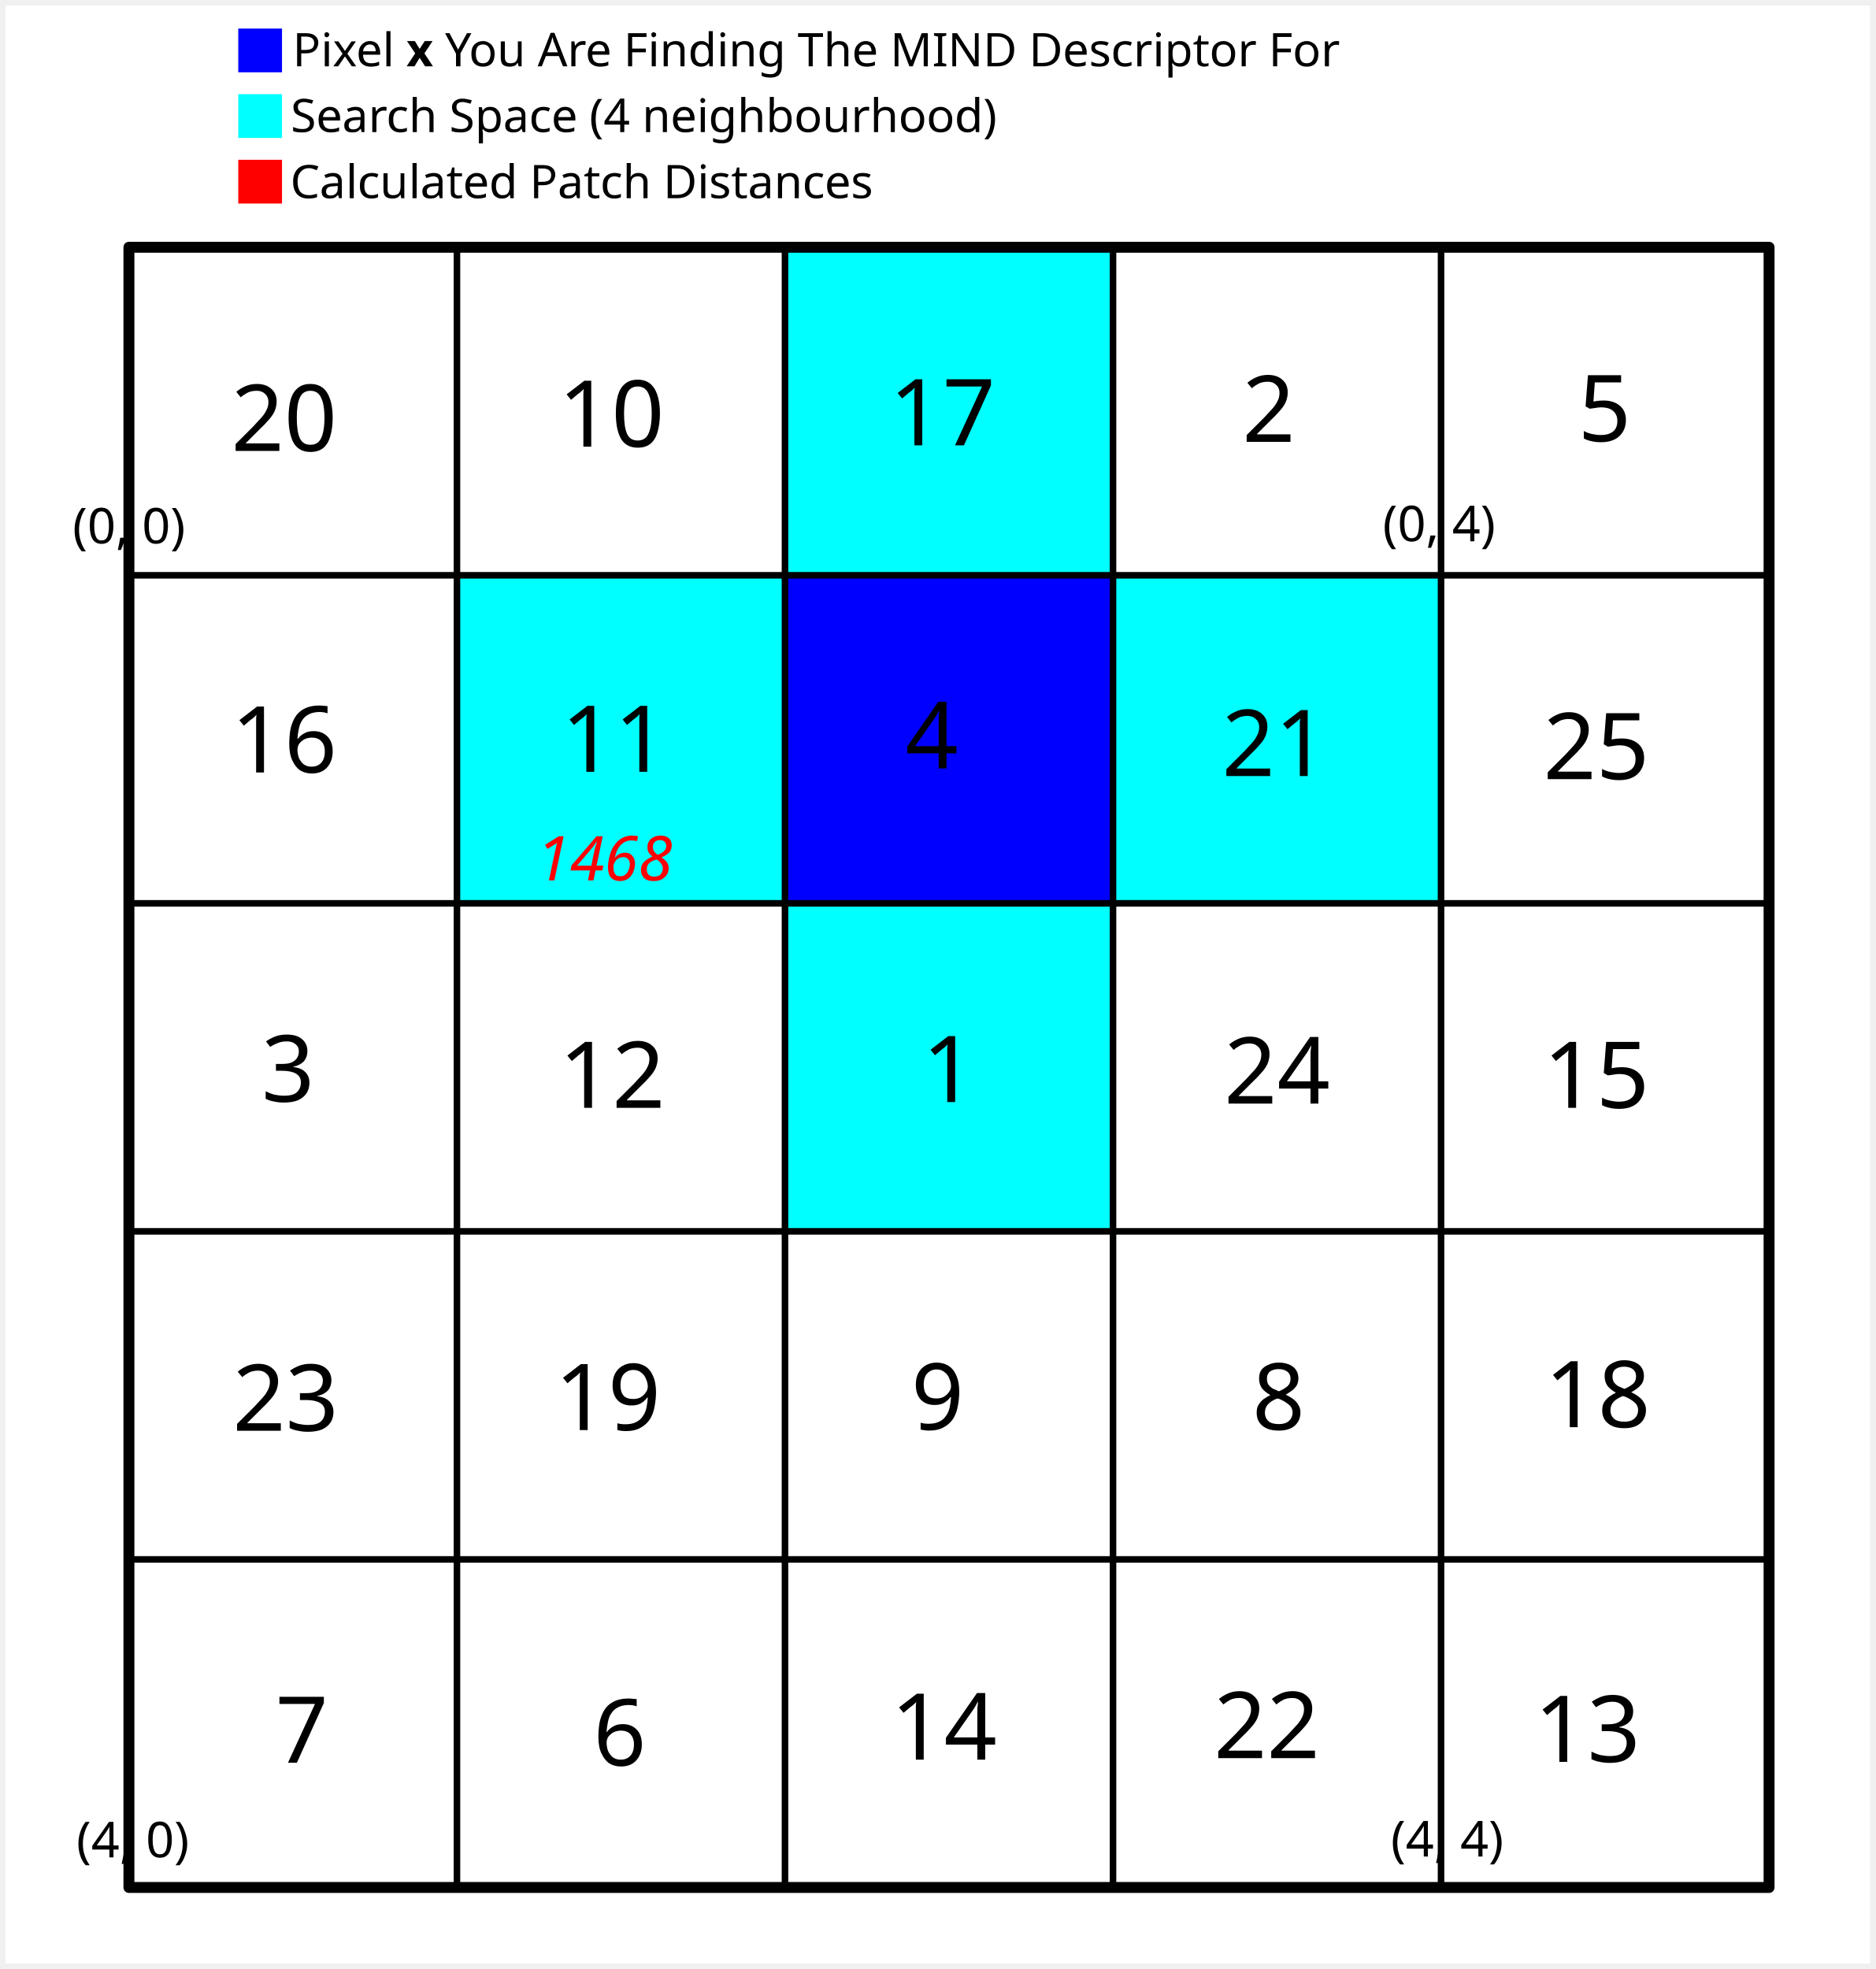
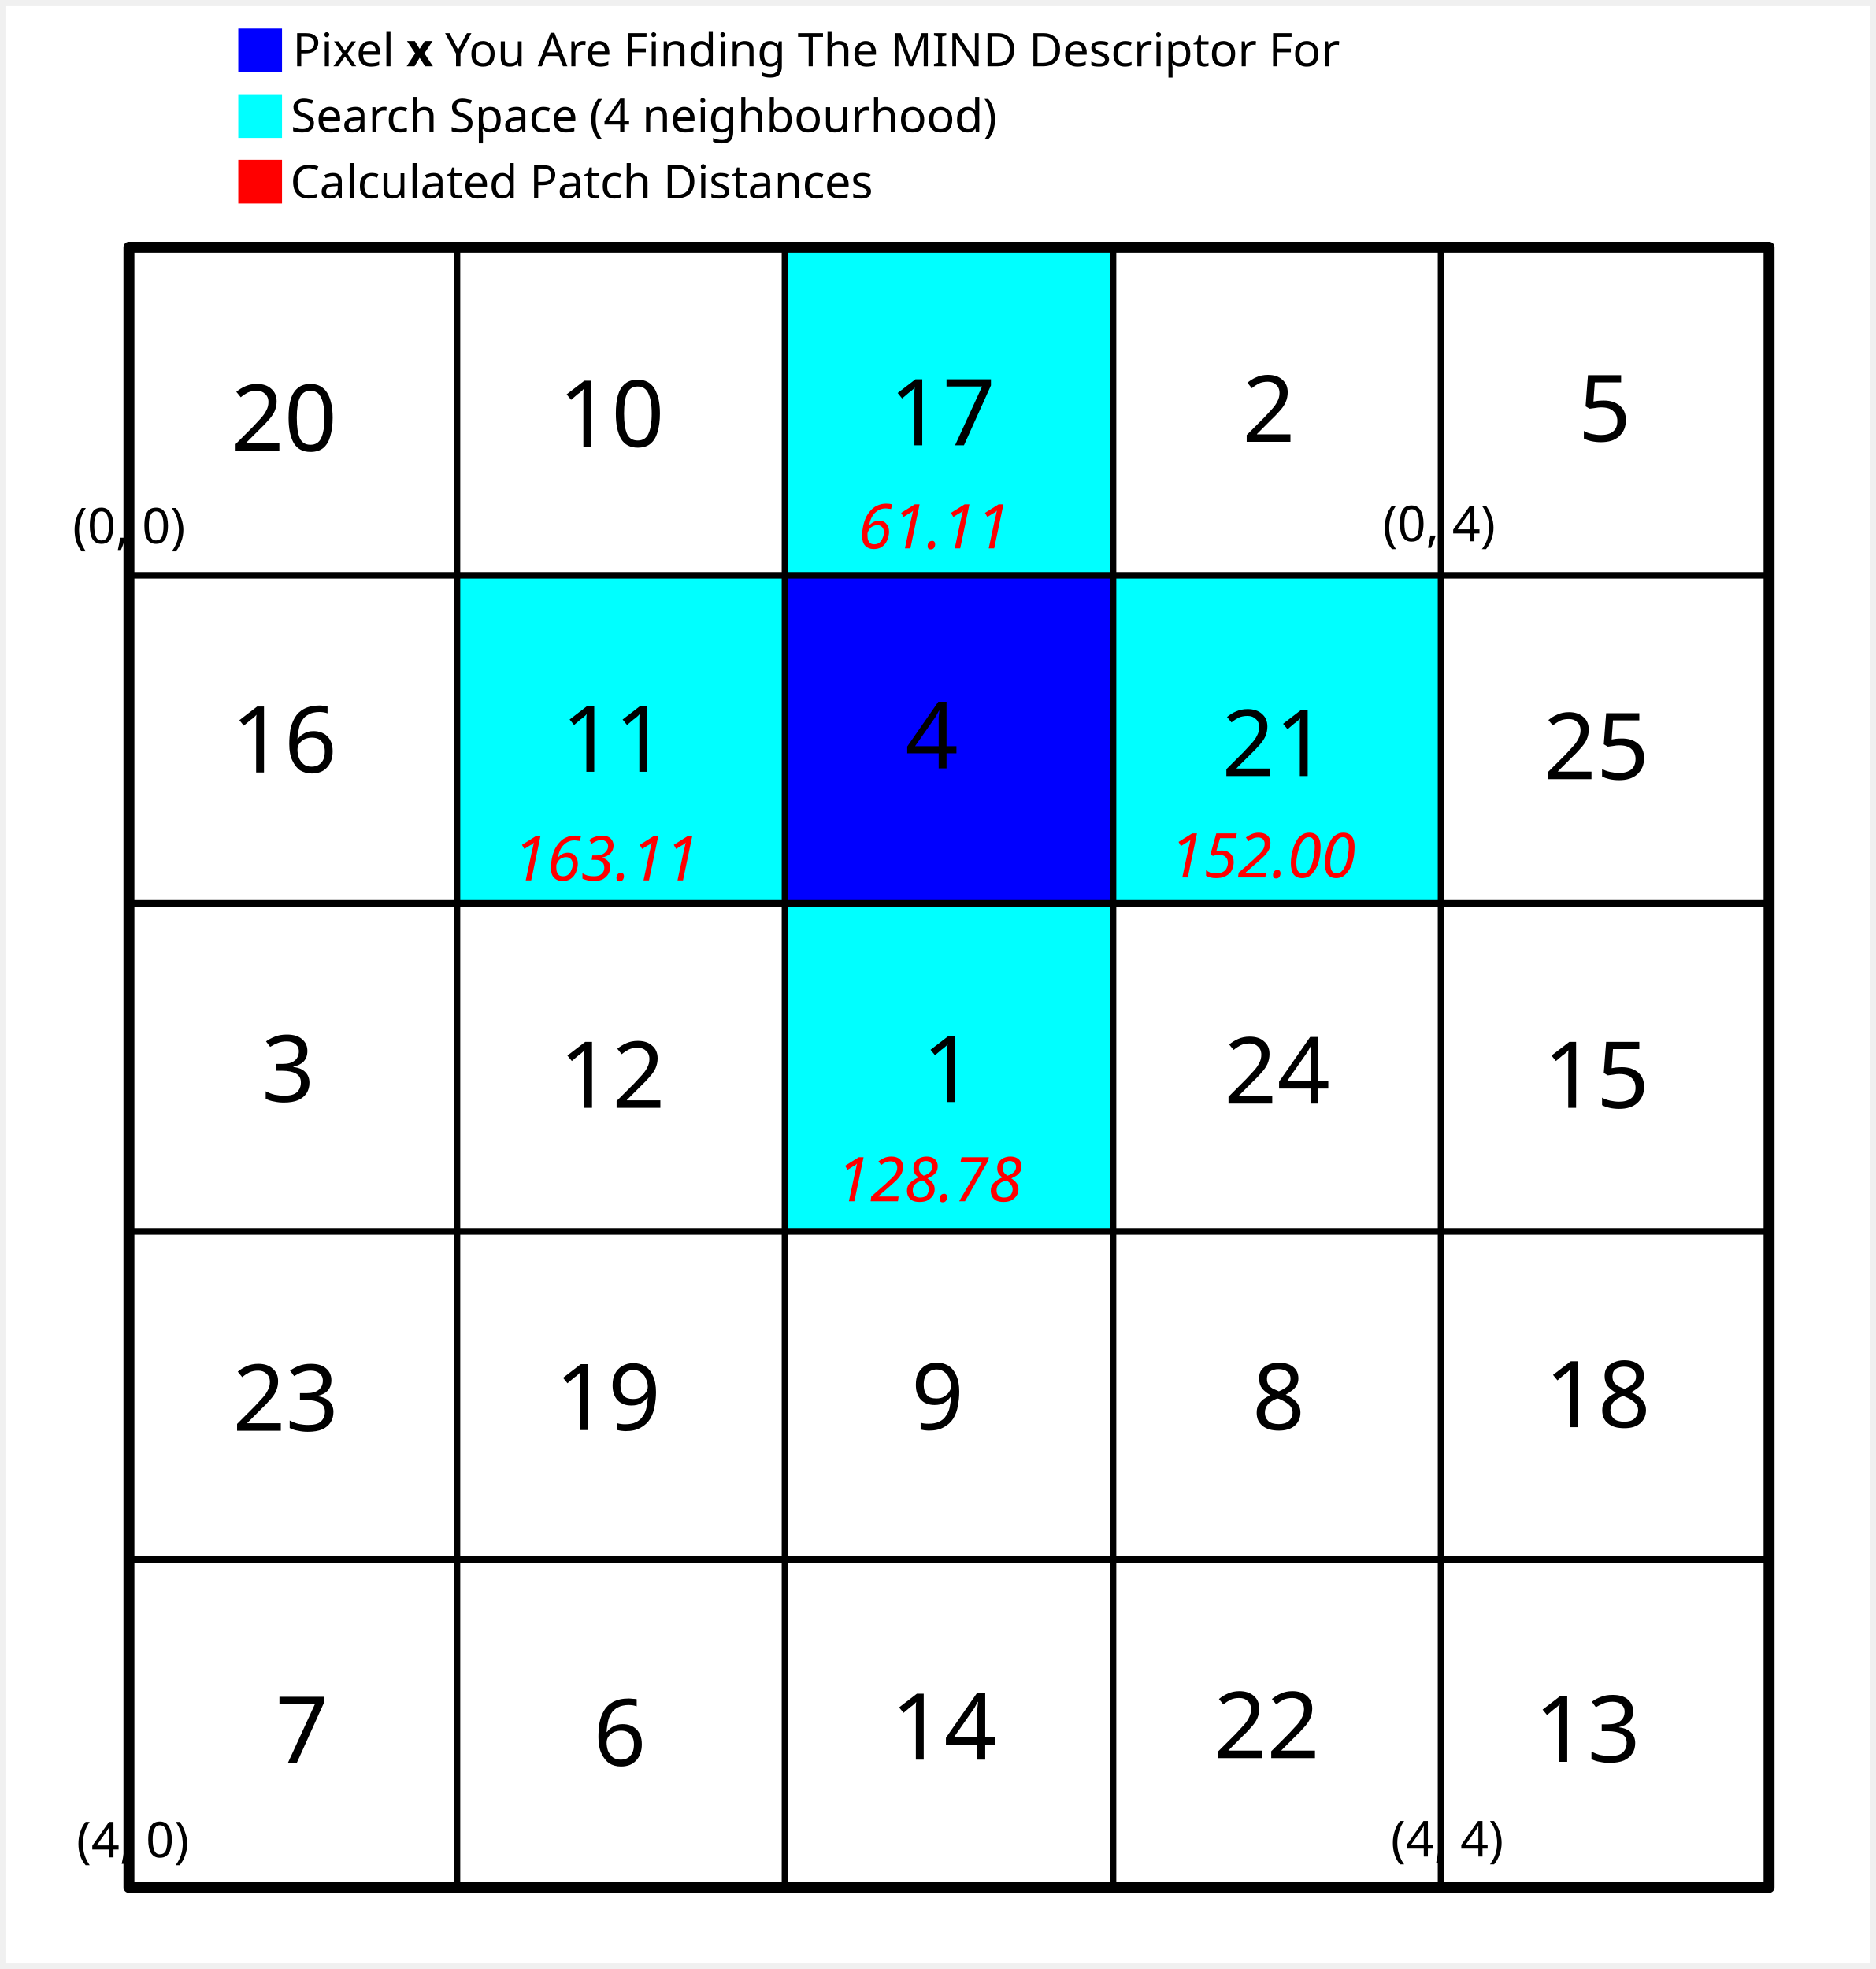
<svg xmlns="http://www.w3.org/2000/svg" width="85.759mm" height="90.035mm" viewBox="0 0 85.759 90.035" version="1.1" id="svg8">
  <defs id="defs2">
    <marker style="overflow:visible" id="marker9861" refX="0" refY="0" orient="auto">
      <path transform="matrix(-0.8,0,0,-0.8,-10,0)" style="fill:#000000;fill-opacity:1;fill-rule:evenodd;stroke:#000000;stroke-width:1pt;stroke-opacity:1" d="M 0,0 5,-5 -12.5,0 5,5 Z" id="path9859" />
    </marker>
    <marker orient="auto" refY="0" refX="0" id="marker9727" style="overflow:visible">
      <path id="path9725" d="M 0,0 5,-5 -12.5,0 5,5 Z" style="fill:#000000;fill-opacity:1;fill-rule:evenodd;stroke:#000000;stroke-width:1pt;stroke-opacity:1" transform="matrix(0.8,0,0,0.8,10,0)" />
    </marker>
    <marker orient="auto" refY="0" refX="0" id="Arrow1Lstart" style="overflow:visible">
      <path id="path9425" d="M 0,0 5,-5 -12.5,0 5,5 Z" style="fill:#000000;fill-opacity:1;fill-rule:evenodd;stroke:#000000;stroke-width:1pt;stroke-opacity:1" transform="matrix(0.8,0,0,0.8,10,0)" />
    </marker>
    <marker style="overflow:visible" id="marker9861-6" refX="0" refY="0" orient="auto">
      <path transform="matrix(-0.8,0,0,-0.8,-10,0)" style="fill:#000000;fill-opacity:1;fill-rule:evenodd;stroke:#000000;stroke-width:1pt;stroke-opacity:1" d="M 0,0 5,-5 -12.5,0 5,5 Z" id="path9859-6" />
    </marker>
    <marker style="overflow:visible" id="marker9861-1" refX="0" refY="0" orient="auto">
      <path transform="matrix(-0.8,0,0,-0.8,-10,0)" style="fill:#000000;fill-opacity:1;fill-rule:evenodd;stroke:#000000;stroke-width:1pt;stroke-opacity:1" d="M 0,0 5,-5 -12.5,0 5,5 Z" id="path9859-9" />
    </marker>
  </defs>
  <g id="layer2" style="display:inline" transform="translate(-9.104432,-5.693495)">
    <rect style="fill:#ffffff;fill-opacity:1;stroke:none;stroke-width:0.4;stroke-linecap:butt;stroke-linejoin:round;stroke-miterlimit:4;stroke-dasharray:none;stroke-dashoffset:0;stroke-opacity:1" id="rect18089" width="85.259" height="89.535" x="9.354" y="5.943" />
    <rect style="display:inline;fill:#0000ff;fill-opacity:1;stroke:#000000;stroke-width:0;stroke-linecap:butt;stroke-linejoin:round;stroke-miterlimit:4;stroke-dasharray:none;stroke-dashoffset:0;stroke-opacity:1" id="rect8516" width="15" height="15" x="45" y="32" />
    <rect style="display:inline;fill:#00ffff;fill-opacity:1;stroke:#000000;stroke-width:0;stroke-linecap:butt;stroke-linejoin:round;stroke-miterlimit:4;stroke-dasharray:none;stroke-dashoffset:0;stroke-opacity:1" id="rect8516-9" width="15" height="15" x="30" y="32" />
    <rect style="display:inline;fill:#00ffff;fill-opacity:1;stroke:#000000;stroke-width:0;stroke-linecap:butt;stroke-linejoin:round;stroke-miterlimit:4;stroke-dasharray:none;stroke-dashoffset:0;stroke-opacity:1" id="rect8516-9-2" width="15" height="15" x="45" y="17" />
    <rect style="display:inline;fill:#00ffff;fill-opacity:1;stroke:#000000;stroke-width:0;stroke-linecap:butt;stroke-linejoin:round;stroke-miterlimit:4;stroke-dasharray:none;stroke-dashoffset:0;stroke-opacity:1" id="rect8516-9-7" width="15" height="15" x="60" y="32" />
    <rect style="display:inline;fill:#00ffff;fill-opacity:1;stroke:#000000;stroke-width:0;stroke-linecap:butt;stroke-linejoin:round;stroke-miterlimit:4;stroke-dasharray:none;stroke-dashoffset:0;stroke-opacity:1" id="rect8516-9-6" width="15" height="15" x="45" y="47" />
    <rect style="display:inline;fill:#00ffff;fill-opacity:1;stroke:#000000;stroke-width:0;stroke-linecap:butt;stroke-linejoin:round;stroke-miterlimit:4;stroke-dasharray:none;stroke-dashoffset:0;stroke-opacity:1" id="rect8516-9-4" width="2" height="2" x="20" y="10" />
    <text xml:space="preserve" style="font-style:normal;font-weight:normal;font-size:10.583px;line-height:1.25;font-family:sans-serif;letter-spacing:0px;word-spacing:0px;fill:#000000;fill-opacity:1;stroke:none;stroke-width:0.265" x="22.399" y="11.735" id="text8579">
      <tspan id="tspan8577" x="22.399" y="11.735" style="font-size:2.117px;stroke-width:0.265">Search Space (4 neighbourhood)</tspan>
    </text>
    <rect style="display:inline;fill:#0000ff;fill-opacity:1;stroke:#000000;stroke-width:0;stroke-linecap:butt;stroke-linejoin:round;stroke-miterlimit:4;stroke-dasharray:none;stroke-dashoffset:0;stroke-opacity:1" id="rect8516-9-4-9" width="2" height="2" x="20" y="7" />
    <text xml:space="preserve" style="font-style:normal;font-weight:normal;font-size:10.583px;line-height:1.25;font-family:sans-serif;letter-spacing:0px;word-spacing:0px;display:inline;fill:#000000;fill-opacity:1;stroke:none;stroke-width:0.265" x="22.488" y="8.73" id="text8579-9">
      <tspan id="tspan8577-8" x="22.488" y="8.73" style="font-size:2.117px;stroke-width:0.265">Pixel <tspan style="font-style:normal;font-variant:normal;font-weight:bold;font-stretch:normal;font-family:sans-serif;-inkscape-font-specification:'sans-serif Bold'" id="tspan8653">x</tspan> You Are Finding The MIND Descriptor For</tspan>
    </text>
    <text xml:space="preserve" style="font-style:normal;font-weight:normal;font-size:11.339px;line-height:0.621px;font-family:sans-serif;letter-spacing:0px;word-spacing:0px;display:inline;fill:#000000;fill-opacity:1;stroke:none;stroke-width:0.265" x="22.369" y="30.546" id="text8616-5">
      <tspan x="22.369" y="30.546" style="font-size:2.268px;line-height:0.621px;text-align:center;text-anchor:middle;stroke-width:0.265" id="tspan8651-4">(0, 0)</tspan>
    </text>
    <text xml:space="preserve" style="font-style:normal;font-weight:normal;font-size:11.339px;line-height:0.621px;font-family:sans-serif;letter-spacing:0px;word-spacing:0px;display:inline;fill:#000000;fill-opacity:1;stroke:none;stroke-width:0.265" x="82.279" y="30.443" id="text8616-5-8">
      <tspan x="82.279" y="30.443" style="font-size:2.268px;line-height:0.621px;text-align:center;text-anchor:middle;stroke-width:0.265" id="tspan8651-4-6">(0, 4)</tspan>
    </text>
    <text xml:space="preserve" style="font-style:normal;font-weight:normal;font-size:11.339px;line-height:0.621px;font-family:sans-serif;letter-spacing:0px;word-spacing:0px;display:inline;fill:#000000;fill-opacity:1;stroke:none;stroke-width:0.265" x="22.543" y="90.624" id="text8616-5-8-3">
      <tspan x="22.543" y="90.624" style="font-size:2.268px;line-height:0.621px;text-align:center;text-anchor:middle;stroke-width:0.265" id="tspan8651-4-6-3">(4, 0)</tspan>
    </text>
    <text xml:space="preserve" style="font-style:normal;font-weight:normal;font-size:11.339px;line-height:0.621px;font-family:sans-serif;letter-spacing:0px;word-spacing:0px;display:inline;fill:#000000;fill-opacity:1;stroke:none;stroke-width:0.265" x="82.649" y="90.583" id="text8616-5-8-3-9">
      <tspan x="82.649" y="90.583" style="font-size:2.268px;line-height:0.621px;text-align:center;text-anchor:middle;stroke-width:0.265" id="tspan8651-4-6-3-5">(4, 4)</tspan>
    </text>
    <rect style="display:inline;fill:#ff0000;fill-opacity:1;stroke:#000000;stroke-width:0;stroke-linecap:butt;stroke-linejoin:round;stroke-miterlimit:4;stroke-dasharray:none;stroke-dashoffset:0;stroke-opacity:1" id="rect8516-9-4-4" width="2" height="2" x="20" y="13" />
    <text xml:space="preserve" style="font-style:normal;font-weight:normal;font-size:10.583px;line-height:1.25;font-family:sans-serif;letter-spacing:0px;word-spacing:0px;display:inline;fill:#000000;fill-opacity:1;stroke:none;stroke-width:0.265" x="22.384" y="14.759" id="text8579-7">
      <tspan id="tspan8577-1" x="22.384" y="14.759" style="font-size:2.117px;stroke-width:0.265">Calculated Patch Distances</tspan>
+     </text>
+     <text xml:space="preserve" style="font-style:normal;font-weight:normal;font-size:10.583px;line-height:1.25;font-family:sans-serif;letter-spacing:0px;word-spacing:0px;display:inline;fill:#000000;fill-opacity:1;stroke:none;stroke-width:0.265" x="62.589" y="45.816" id="text18436-2">
+       <tspan id="tspan18434-8" x="62.589" y="45.816" style="font-style:italic;font-variant:normal;font-weight:normal;font-stretch:normal;font-size:2.822px;font-family:sans-serif;-inkscape-font-specification:'sans-serif Italic';fill:#ff0000;fill-opacity:1;stroke-width:0.265">152.00</tspan>
+     </text>
+     <text xml:space="preserve" style="font-style:normal;font-weight:normal;font-size:10.583px;line-height:1.25;font-family:sans-serif;letter-spacing:0px;word-spacing:0px;display:inline;fill:#000000;fill-opacity:1;stroke:none;stroke-width:0.265" x="48.35" y="30.771" id="text18436-2-3">
+       <tspan id="tspan18434-8-9" x="48.35" y="30.771" style="font-style:italic;font-variant:normal;font-weight:normal;font-stretch:normal;font-size:2.822px;font-family:sans-serif;-inkscape-font-specification:'sans-serif Italic';fill:#ff0000;fill-opacity:1;stroke-width:0.265">61.11</tspan>
+     </text>
+     <text xml:space="preserve" style="font-style:normal;font-weight:normal;font-size:10.583px;line-height:1.25;font-family:sans-serif;letter-spacing:0px;word-spacing:0px;display:inline;fill:#000000;fill-opacity:1;stroke:none;stroke-width:0.265" x="47.345" y="60.627" id="text18436-2-3-3">
+       <tspan id="tspan18434-8-9-5" x="47.345" y="60.627" style="font-style:italic;font-variant:normal;font-weight:normal;font-stretch:normal;font-size:2.822px;font-family:sans-serif;-inkscape-font-specification:'sans-serif Italic';fill:#ff0000;fill-opacity:1;stroke-width:0.265">128.78</tspan>
    </text>
  </g>
  <g id="layer1" style="display:inline" transform="translate(-9.104432,-5.693495)">
    <rect style="fill:none;fill-opacity:1;stroke:#000000;stroke-width:0.5;stroke-linecap:butt;stroke-linejoin:round;stroke-miterlimit:4;stroke-dasharray:none;stroke-dashoffset:0;stroke-opacity:1" id="rect8452" width="75" height="75" x="15" y="17" />
    <path style="opacity:1;vector-effect:none;fill:none;fill-opacity:1;stroke:#000000;stroke-width:0.3;stroke-linecap:round;stroke-linejoin:miter;stroke-miterlimit:4;stroke-dasharray:none;stroke-dashoffset:0;stroke-opacity:1" d="m 30,17 v 75" id="path8454" />
    <path style="opacity:1;vector-effect:none;fill:none;fill-opacity:1;stroke:#000000;stroke-width:0.3;stroke-linecap:round;stroke-linejoin:miter;stroke-miterlimit:4;stroke-dasharray:none;stroke-dashoffset:0;stroke-opacity:1" d="M 45,17 V 92" id="path8454-0" />
    <path style="opacity:1;vector-effect:none;fill:none;fill-opacity:1;stroke:#000000;stroke-width:0.3;stroke-linecap:round;stroke-linejoin:miter;stroke-miterlimit:4;stroke-dasharray:none;stroke-dashoffset:0;stroke-opacity:1" d="M 60,17 V 92" id="path8454-9" />
    <path style="opacity:1;vector-effect:none;fill:none;fill-opacity:1;stroke:#000000;stroke-width:0.3;stroke-linecap:round;stroke-linejoin:miter;stroke-miterlimit:4;stroke-dasharray:none;stroke-dashoffset:0;stroke-opacity:1" d="M 75,17 V 92" id="path8454-07" />
    <path style="opacity:1;vector-effect:none;fill:none;fill-opacity:1;stroke:#000000;stroke-width:0.3;stroke-linecap:round;stroke-linejoin:miter;stroke-miterlimit:4;stroke-dasharray:none;stroke-dashoffset:0;stroke-opacity:1" d="M 15,32 H 90" id="path8454-5" />
    <path style="opacity:1;vector-effect:none;fill:none;fill-opacity:1;stroke:#000000;stroke-width:0.3;stroke-linecap:round;stroke-linejoin:miter;stroke-miterlimit:4;stroke-dasharray:none;stroke-dashoffset:0;stroke-opacity:1" d="M 15,47 H 90" id="path8454-5-6" />
    <path style="opacity:1;vector-effect:none;fill:none;fill-opacity:1;stroke:#000000;stroke-width:0.3;stroke-linecap:round;stroke-linejoin:miter;stroke-miterlimit:4;stroke-dasharray:none;stroke-dashoffset:0;stroke-opacity:1" d="M 15,62 H 90" id="path8454-5-8" />
    <path style="opacity:1;vector-effect:none;fill:none;fill-opacity:1;stroke:#000000;stroke-width:0.3;stroke-linecap:round;stroke-linejoin:miter;stroke-miterlimit:4;stroke-dasharray:none;stroke-dashoffset:0;stroke-opacity:1" d="M 15,77 H 90" id="path8454-5-5" />
    <text xml:space="preserve" style="font-style:normal;font-weight:normal;font-size:10.583px;line-height:1.25;font-family:sans-serif;letter-spacing:0px;word-spacing:0px;display:inline;fill:#000000;fill-opacity:1;stroke:none;stroke-width:0.265" x="21" y="26.26" id="text8851-3">
      <tspan id="tspan8849-3" x="21" y="35.915" style="font-size:4.233px;stroke-width:0.265" />
    </text>
    <g id="g18161">
      <text id="text8851-3-3-85-58" y="41.18" x="64.979" style="display:inline;font-style:normal;font-weight:normal;font-size:10.583px;line-height:1.25;font-family:sans-serif;letter-spacing:0px;word-spacing:0px;fill:#000000;fill-opacity:1;stroke:none;stroke-width:0.265" xml:space="preserve">
        <tspan style="font-size:4.233px;stroke-width:0.265" y="41.18" x="64.979" id="tspan8849-3-4-1-5">21</tspan>
      </text>
      <text id="text8851-3-3-85-720" y="86.087" x="64.611" style="display:inline;font-style:normal;font-weight:normal;font-size:10.583px;line-height:1.25;font-family:sans-serif;letter-spacing:0px;word-spacing:0px;fill:#000000;fill-opacity:1;stroke:none;stroke-width:0.265" xml:space="preserve">
        <tspan style="font-size:4.233px;stroke-width:0.265" y="86.087" x="64.611" id="tspan8849-3-4-1-27">22</tspan>
      </text>
      <text id="text8851-3-3-85-9" y="71.12" x="19.743" style="display:inline;font-style:normal;font-weight:normal;font-size:10.583px;line-height:1.25;font-family:sans-serif;letter-spacing:0px;word-spacing:0px;fill:#000000;fill-opacity:1;stroke:none;stroke-width:0.265" xml:space="preserve">
        <tspan style="font-size:4.233px;stroke-width:0.265" y="71.12" x="19.743" id="tspan8849-3-4-1-45">23</tspan>
      </text>
      <text id="text8851-3-3-85-95" y="56.153" x="65.078" style="display:inline;font-style:normal;font-weight:normal;font-size:10.583px;line-height:1.25;font-family:sans-serif;letter-spacing:0px;word-spacing:0px;fill:#000000;fill-opacity:1;stroke:none;stroke-width:0.265" xml:space="preserve">
        <tspan style="font-size:4.233px;stroke-width:0.265" y="56.153" x="65.078" id="tspan8849-3-4-1-98">24</tspan>
      </text>
      <text id="text8851-3-3-85-0" y="41.319" x="79.677" style="display:inline;font-style:normal;font-weight:normal;font-size:10.583px;line-height:1.25;font-family:sans-serif;letter-spacing:0px;word-spacing:0px;fill:#000000;fill-opacity:1;stroke:none;stroke-width:0.265" xml:space="preserve">
        <tspan style="font-size:4.233px;stroke-width:0.265" y="41.319" x="79.677" id="tspan8849-3-4-1-826">25</tspan>
      </text>
      <text id="text8851-3-3-8-9" y="71.06" x="66.368" style="display:inline;font-style:normal;font-weight:normal;font-size:10.583px;line-height:1.25;font-family:sans-serif;letter-spacing:0px;word-spacing:0px;fill:#000000;fill-opacity:1;stroke:none;stroke-width:0.265" xml:space="preserve">
        <tspan style="font-size:4.233px;stroke-width:0.265" y="71.06" x="66.368" id="tspan8849-3-4-6-6">8</tspan>
      </text>
      <text id="text8851" y="86.256" x="79.27" style="font-style:normal;font-weight:normal;font-size:10.583px;line-height:1.25;font-family:sans-serif;letter-spacing:0px;word-spacing:0px;fill:#000000;fill-opacity:1;stroke:none;stroke-width:0.265" xml:space="preserve">
        <tspan style="font-size:4.233px;stroke-width:0.265" y="86.256" x="79.27" id="tspan8849">13</tspan>
      </text>
      <text id="text8851-3-9" y="25.898" x="65.912" style="font-style:normal;font-weight:normal;font-size:10.583px;line-height:1.25;font-family:sans-serif;letter-spacing:0px;word-spacing:0px;display:inline;fill:#000000;fill-opacity:1;stroke:none;stroke-width:0.265" xml:space="preserve">
        <tspan style="font-size:4.233px;stroke-width:0.265" y="25.898" x="65.912" id="tspan8849-3-7">2</tspan>
      </text>
      <text id="text8851-3-1" y="56.06" x="21.066" style="font-style:normal;font-weight:normal;font-size:10.583px;line-height:1.25;font-family:sans-serif;letter-spacing:0px;word-spacing:0px;display:inline;fill:#000000;fill-opacity:1;stroke:none;stroke-width:0.265" xml:space="preserve">
        <tspan style="font-size:4.233px;stroke-width:0.265" y="56.06" x="21.066" id="tspan8849-3-6">3</tspan>
      </text>
      <text id="text8851-3-3" y="40.826" x="50.498" style="font-style:normal;font-weight:normal;font-size:10.583px;line-height:1.25;font-family:sans-serif;letter-spacing:0px;word-spacing:0px;display:inline;fill:#000000;fill-opacity:1;stroke:none;stroke-width:0.265" xml:space="preserve">
        <tspan style="font-size:4.233px;stroke-width:0.265" y="40.826" x="50.498" id="tspan8849-3-4">4</tspan>
      </text>
      <text id="text8851-3-3-2" y="25.864" x="81.267" style="font-style:normal;font-weight:normal;font-size:10.583px;line-height:1.25;font-family:sans-serif;letter-spacing:0px;word-spacing:0px;display:inline;fill:#000000;fill-opacity:1;stroke:none;stroke-width:0.265" xml:space="preserve">
        <tspan style="font-size:4.233px;stroke-width:0.265" y="25.864" x="81.267" id="tspan8849-3-4-0">5</tspan>
      </text>
      <text id="text8851-3-3-5" y="86.423" x="36.234" style="font-style:normal;font-weight:normal;font-size:10.583px;line-height:1.25;font-family:sans-serif;letter-spacing:0px;word-spacing:0px;display:inline;fill:#000000;fill-opacity:1;stroke:none;stroke-width:0.265" xml:space="preserve">
        <tspan style="font-size:4.233px;stroke-width:0.265" y="86.423" x="36.234" id="tspan8849-3-4-9">6</tspan>
      </text>
      <text id="text8851-3-3-8" y="86.295" x="21.696" style="font-style:normal;font-weight:normal;font-size:10.583px;line-height:1.25;font-family:sans-serif;letter-spacing:0px;word-spacing:0px;display:inline;fill:#000000;fill-opacity:1;stroke:none;stroke-width:0.265" xml:space="preserve">
        <tspan style="font-size:4.233px;stroke-width:0.265" y="86.295" x="21.696" id="tspan8849-3-4-6">7</tspan>
      </text>
      <text id="text8851-3-3-89" y="71.06" x="50.766" style="font-style:normal;font-weight:normal;font-size:10.583px;line-height:1.25;font-family:sans-serif;letter-spacing:0px;word-spacing:0px;display:inline;fill:#000000;fill-opacity:1;stroke:none;stroke-width:0.265" xml:space="preserve">
        <tspan style="font-size:4.233px;stroke-width:0.265" y="71.06" x="50.766" id="tspan8849-3-4-93">9</tspan>
      </text>
      <text id="text8851-3-3-85" y="26.12" x="34.642" style="font-style:normal;font-weight:normal;font-size:10.583px;line-height:1.25;font-family:sans-serif;letter-spacing:0px;word-spacing:0px;display:inline;fill:#000000;fill-opacity:1;stroke:none;stroke-width:0.265" xml:space="preserve">
        <tspan style="font-size:4.233px;stroke-width:0.265" y="26.12" x="34.642" id="tspan8849-3-4-1">10</tspan>
      </text>
      <text id="text8851-3-3-85-8" y="40.986" x="34.778" style="font-style:normal;font-weight:normal;font-size:10.583px;line-height:1.25;font-family:sans-serif;letter-spacing:0px;word-spacing:0px;display:inline;fill:#000000;fill-opacity:1;stroke:none;stroke-width:0.265" xml:space="preserve">
        <tspan style="font-size:4.233px;stroke-width:0.265" y="40.986" x="34.778" id="tspan8849-3-4-1-8">11</tspan>
      </text>
      <text id="text8851-3-3-85-7" y="56.354" x="34.677" style="font-style:normal;font-weight:normal;font-size:10.583px;line-height:1.25;font-family:sans-serif;letter-spacing:0px;word-spacing:0px;display:inline;fill:#000000;fill-opacity:1;stroke:none;stroke-width:0.265" xml:space="preserve">
        <tspan style="font-size:4.233px;stroke-width:0.265" y="56.354" x="34.677" id="tspan8849-3-4-1-7">12</tspan>
      </text>
      <text id="text8851-3-3-85-6" y="56.087" x="51.281" style="font-style:normal;font-weight:normal;font-size:10.583px;line-height:1.25;font-family:sans-serif;letter-spacing:0px;word-spacing:0px;display:inline;fill:#000000;fill-opacity:1;stroke:none;stroke-width:0.265" xml:space="preserve">
        <tspan style="font-size:4.233px;stroke-width:0.265" y="56.087" x="51.281" id="tspan8849-3-4-1-0">1</tspan>
      </text>
      <text id="text8851-3-3-85-2" y="86.155" x="49.844" style="font-style:normal;font-weight:normal;font-size:10.583px;line-height:1.25;font-family:sans-serif;letter-spacing:0px;word-spacing:0px;display:inline;fill:#000000;fill-opacity:1;stroke:none;stroke-width:0.265" xml:space="preserve">
        <tspan style="font-size:4.233px;stroke-width:0.265" y="86.155" x="49.844" id="tspan8849-3-4-1-4">14</tspan>
      </text>
      <text id="text8851-3-3-85-1" y="56.354" x="79.677" style="font-style:normal;font-weight:normal;font-size:10.583px;line-height:1.25;font-family:sans-serif;letter-spacing:0px;word-spacing:0px;display:inline;fill:#000000;fill-opacity:1;stroke:none;stroke-width:0.265" xml:space="preserve">
        <tspan style="font-size:4.233px;stroke-width:0.265" y="56.354" x="79.677" id="tspan8849-3-4-1-08">15</tspan>
      </text>
      <text id="text8851-3-3-85-77" y="41.019" x="19.677" style="font-style:normal;font-weight:normal;font-size:10.583px;line-height:1.25;font-family:sans-serif;letter-spacing:0px;word-spacing:0px;display:inline;fill:#000000;fill-opacity:1;stroke:none;stroke-width:0.265" xml:space="preserve">
        <tspan style="font-size:4.233px;stroke-width:0.265" y="41.019" x="19.677" id="tspan8849-3-4-1-3">16</tspan>
      </text>
      <text id="text8851-3-3-85-29" y="26.052" x="49.778" style="font-style:normal;font-weight:normal;font-size:10.583px;line-height:1.25;font-family:sans-serif;letter-spacing:0px;word-spacing:0px;display:inline;fill:#000000;fill-opacity:1;stroke:none;stroke-width:0.265" xml:space="preserve">
        <tspan style="font-size:4.233px;stroke-width:0.265" y="26.052" x="49.778" id="tspan8849-3-4-1-82">17</tspan>
      </text>
      <text id="text8851-3-3-85-72" y="70.953" x="79.745" style="font-style:normal;font-weight:normal;font-size:10.583px;line-height:1.25;font-family:sans-serif;letter-spacing:0px;word-spacing:0px;display:inline;fill:#000000;fill-opacity:1;stroke:none;stroke-width:0.265" xml:space="preserve">
        <tspan style="font-size:4.233px;stroke-width:0.265" y="70.953" x="79.745" id="tspan8849-3-4-1-9">18</tspan>
      </text>
      <text id="text8851-3-3-85-4" y="71.087" x="34.476" style="font-style:normal;font-weight:normal;font-size:10.583px;line-height:1.25;font-family:sans-serif;letter-spacing:0px;word-spacing:0px;display:inline;fill:#000000;fill-opacity:1;stroke:none;stroke-width:0.265" xml:space="preserve">
        <tspan style="font-size:4.233px;stroke-width:0.265" y="71.087" x="34.476" id="tspan8849-3-4-1-2">19</tspan>
      </text>
      <text id="text8851-3-3-85-5" y="26.314" x="19.675" style="font-style:normal;font-weight:normal;font-size:10.583px;line-height:1.25;font-family:sans-serif;letter-spacing:0px;word-spacing:0px;display:inline;fill:#000000;fill-opacity:1;stroke:none;stroke-width:0.265" xml:space="preserve">
        <tspan style="font-size:4.233px;stroke-width:0.265" y="26.314" x="19.675" id="tspan8849-3-4-1-84">20</tspan>
      </text>
-       <text xml:space="preserve" style="font-style:normal;font-weight:normal;font-size:10.583px;line-height:1.25;font-family:sans-serif;letter-spacing:0px;word-spacing:0px;fill:#000000;fill-opacity:1;stroke:none;stroke-width:0.265" x="33.626" y="45.95" id="text18436">
-         <tspan id="tspan18434" x="33.626" y="45.95" style="font-style:italic;font-variant:normal;font-weight:normal;font-stretch:normal;font-size:2.822px;font-family:sans-serif;-inkscape-font-specification:'sans-serif Italic';fill:#ff0000;fill-opacity:1;stroke-width:0.265">1468</tspan>
+       <text xml:space="preserve" style="font-style:normal;font-weight:normal;font-size:10.583px;line-height:1.25;font-family:sans-serif;letter-spacing:0px;word-spacing:0px;fill:#000000;fill-opacity:1;stroke:none;stroke-width:0.265" x="32.568" y="45.95" id="text18436">
+         <tspan id="tspan18434" x="32.568" y="45.95" style="font-style:italic;font-variant:normal;font-weight:normal;font-stretch:normal;font-size:2.822px;font-family:sans-serif;-inkscape-font-specification:'sans-serif Italic';fill:#ff0000;fill-opacity:1;stroke-width:0.265">163.11</tspan>
      </text>
    </g>
  </g>
</svg>
